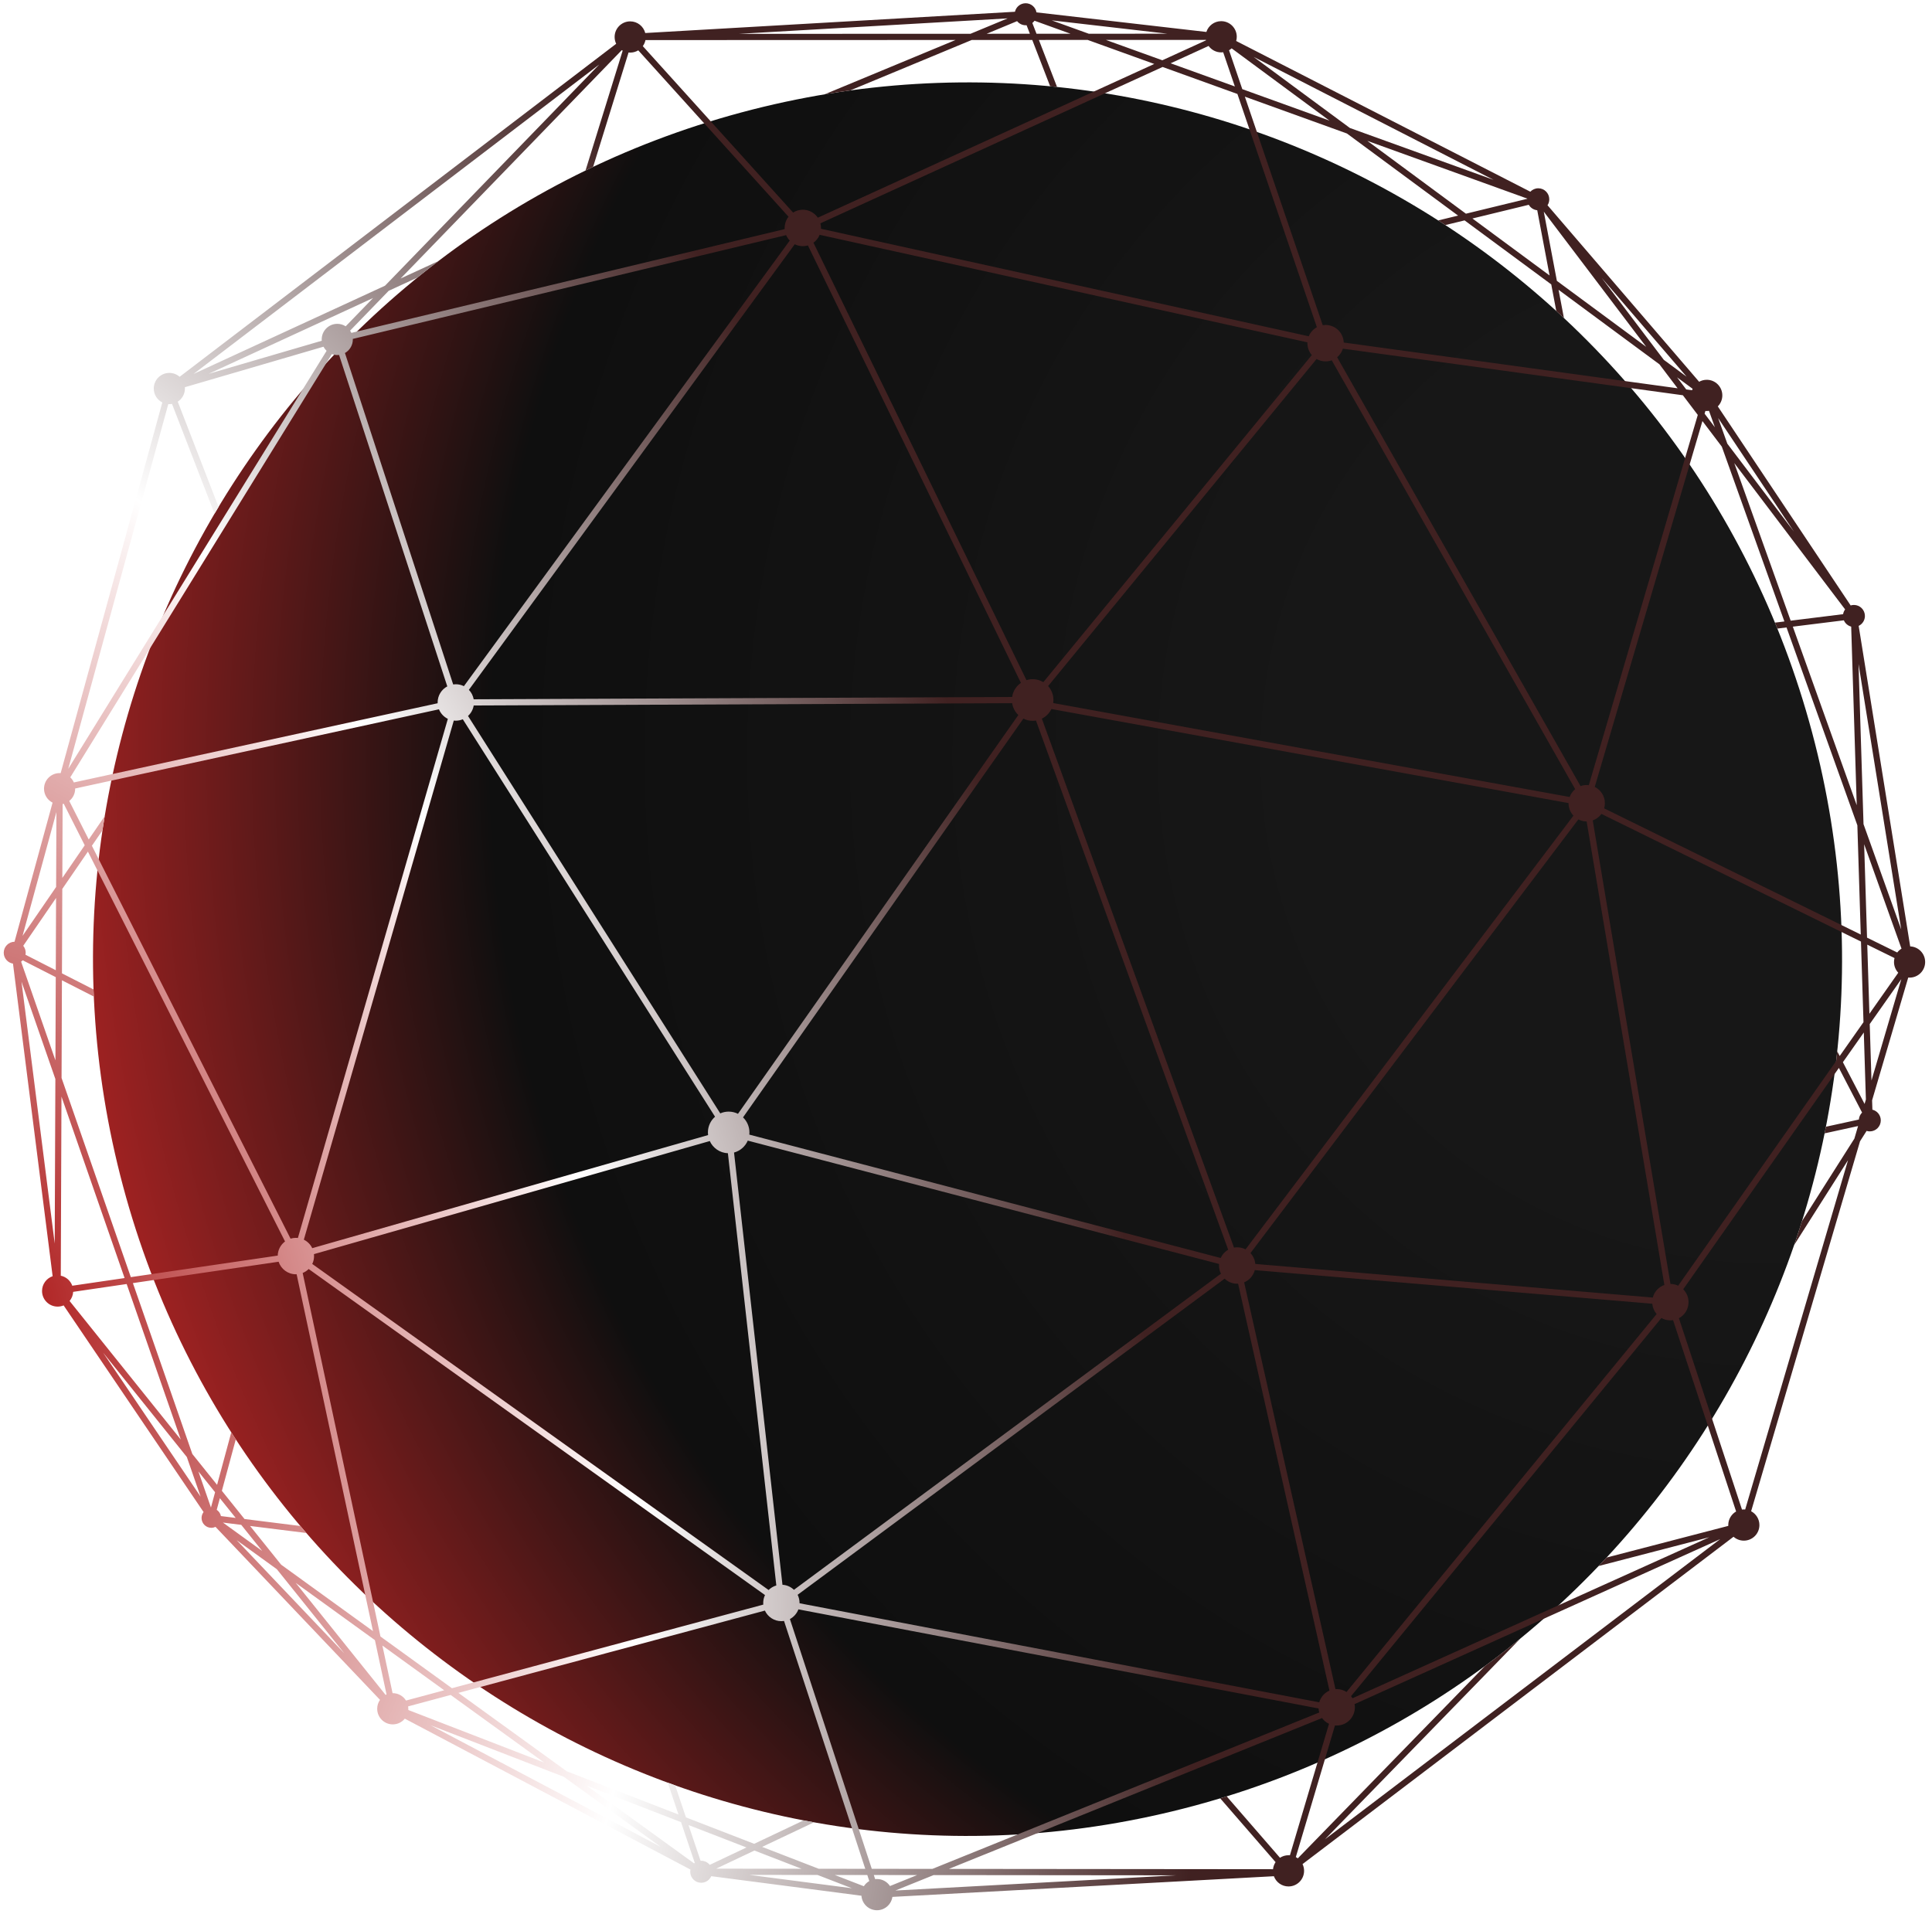
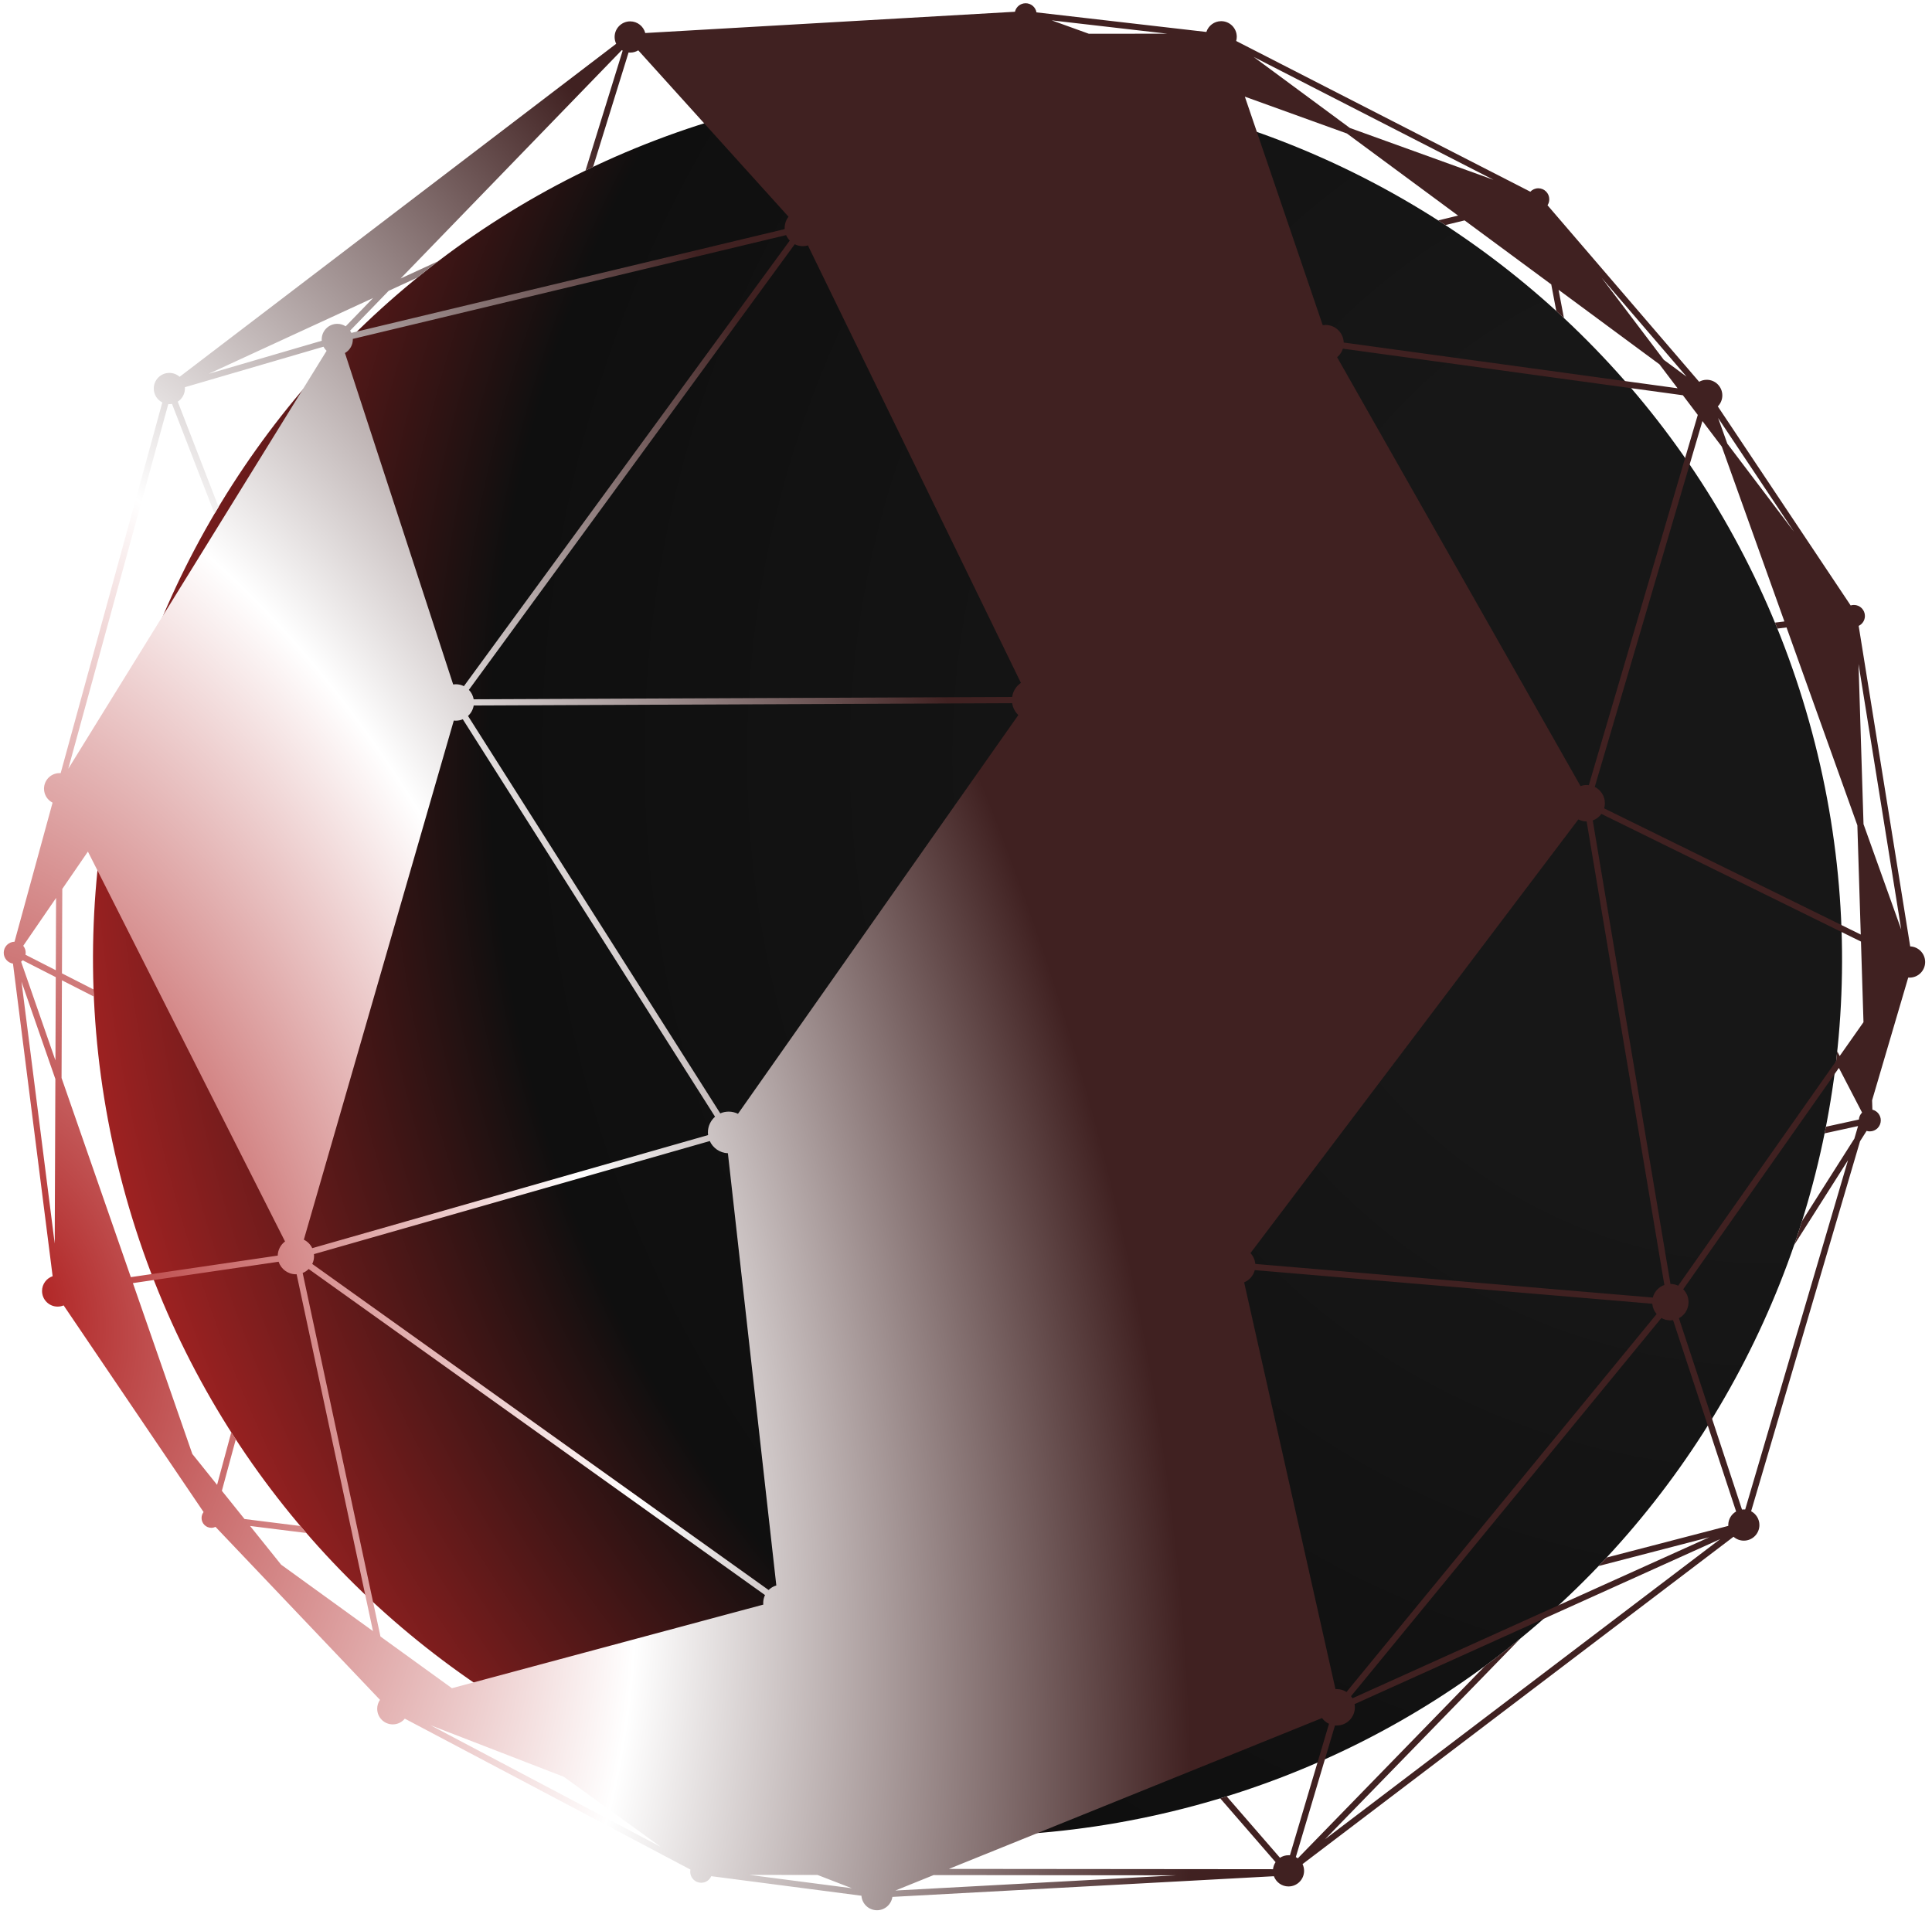
<svg xmlns="http://www.w3.org/2000/svg" width="210" height="208" viewBox="0 0 210 208" fill="none">
  <path d="M129.763 196.313C180.461 182.692 210.548 130.441 196.963 79.607C183.379 28.773 131.268 -1.394 80.57 12.227C29.872 25.848 -0.215 78.098 13.37 128.933C26.955 179.767 79.066 209.934 129.763 196.313Z" fill="url(#paint0_radial_131_1865)" />
-   <path fill-rule="evenodd" clip-rule="evenodd" d="M1.579 102.374C0.93 102.386 0.406 102.917 0.406 103.571C0.406 104.168 0.842 104.662 1.411 104.752L5.721 138.734C5.052 138.961 4.57 139.595 4.57 140.342C4.57 141.28 5.328 142.039 6.263 142.039C6.495 142.039 6.716 141.993 6.917 141.908L22.128 164.373C21.991 164.552 21.909 164.777 21.909 165.02C21.909 165.609 22.385 166.086 22.972 166.086C23.134 166.086 23.288 166.049 23.425 165.984L41.304 184.788C41.112 185.062 41 185.397 41 185.758C41 186.696 41.758 187.455 42.693 187.455C43.221 187.455 43.693 187.212 44.002 186.832L75.047 203.237C75.031 203.314 75.023 203.394 75.023 203.476C75.023 204.137 75.557 204.672 76.216 204.672C76.704 204.672 77.124 204.378 77.309 203.957L93.635 206.082C93.697 206.964 94.429 207.659 95.324 207.659C96.174 207.659 96.879 207.029 96.999 206.209L138.466 203.961C138.704 204.611 139.326 205.073 140.055 205.073C140.99 205.073 141.748 204.314 141.748 203.377C141.748 203.113 141.688 202.864 141.581 202.642L188.428 167.058C188.727 167.322 189.119 167.482 189.548 167.482C190.482 167.482 191.24 166.722 191.24 165.785C191.24 165.135 190.875 164.569 190.34 164.285L202.178 124.062L202.892 122.939C203.002 122.973 203.119 122.991 203.24 122.991C203.899 122.991 204.433 122.455 204.433 121.795C204.433 121.23 204.044 120.758 203.521 120.631L203.489 119.611L207.416 106.269C207.464 106.273 207.513 106.275 207.563 106.275C208.498 106.275 209.255 105.515 209.255 104.578C209.255 103.663 208.534 102.918 207.63 102.882L202.03 68.039C202.431 67.846 202.708 67.435 202.708 66.96C202.708 66.299 202.174 65.763 201.515 65.763C201.391 65.763 201.271 65.782 201.158 65.817L186.718 44.178C187.022 43.871 187.209 43.449 187.209 42.983C187.209 42.046 186.451 41.286 185.517 41.286C185.216 41.286 184.933 41.365 184.689 41.503L168.209 22.314C168.329 22.127 168.399 21.904 168.399 21.665C168.399 21.004 167.865 20.468 167.206 20.468C166.865 20.468 166.558 20.611 166.34 20.841L134.368 4.456C134.409 4.311 134.431 4.157 134.431 3.998C134.431 3.061 133.672 2.301 132.738 2.301C131.985 2.301 131.348 2.793 131.127 3.474L112.66 1.345C112.563 0.781 112.073 0.353 111.484 0.353C110.917 0.353 110.443 0.748 110.321 1.278L70.137 3.59C69.947 2.861 69.286 2.323 68.5 2.323C67.565 2.323 66.807 3.083 66.807 4.021C66.807 4.286 66.868 4.537 66.976 4.761L19.524 40.961C19.225 40.698 18.835 40.539 18.407 40.539C17.472 40.539 16.714 41.298 16.714 42.236C16.714 42.898 17.091 43.471 17.643 43.751L6.594 84.046C6.555 84.043 6.516 84.042 6.477 84.042C5.543 84.042 4.785 84.801 4.785 85.739C4.785 86.401 5.164 86.975 5.715 87.255L1.579 102.374ZM2.773 103.791C2.786 103.719 2.793 103.646 2.793 103.571C2.793 103.285 2.692 103.022 2.526 102.817L6.095 97.616L6.064 105.47L2.773 103.791ZM2.468 104.391L6.061 106.224L6.026 115.273L2.295 104.544C2.357 104.498 2.415 104.447 2.468 104.391ZM6.928 87.375C6.888 87.386 6.848 87.396 6.807 87.404L6.775 95.437L9.21 91.89L6.928 87.375ZM8.17 85.716C8.17 85.724 8.17 85.731 8.17 85.739C8.17 86.279 7.919 86.76 7.527 87.071L9.644 91.258L11.379 88.729C11.294 89.242 11.214 89.756 11.137 90.27L9.989 91.942L31.581 134.652C31.765 134.595 31.959 134.565 32.162 134.565C32.236 134.565 32.308 134.57 32.381 134.577L48.679 78.145C48.242 77.932 47.895 77.562 47.713 77.108L8.17 85.716ZM7.637 84.503C7.803 84.658 7.936 84.847 8.028 85.058L47.571 76.449C47.569 76.421 47.569 76.393 47.569 76.365C47.569 75.606 47.994 74.947 48.619 74.615L36.856 38.587C36.791 38.594 36.726 38.598 36.659 38.598C36.452 38.598 36.254 38.561 36.071 38.492L7.637 84.503ZM35.5 38.137L7.419 83.577L18.291 43.929C18.329 43.932 18.368 43.933 18.407 43.933C18.505 43.933 18.601 43.925 18.695 43.908L23.318 55.842C23.462 55.597 23.608 55.352 23.754 55.108L19.321 43.664C19.789 43.362 20.099 42.836 20.099 42.236C20.099 42.188 20.097 42.141 20.093 42.094L35.16 37.69C35.248 37.858 35.364 38.009 35.5 38.137ZM34.972 37.043L22.681 40.636L40.555 32.395L37.574 35.473C37.31 35.303 36.996 35.204 36.659 35.204C35.724 35.204 34.967 35.963 34.967 36.901C34.967 36.949 34.969 36.996 34.972 37.043ZM38.056 35.942L42.246 31.615L45.37 30.175C46.117 29.568 46.875 28.971 47.643 28.386L43.544 30.276L67.586 5.449C67.617 5.469 67.649 5.488 67.682 5.506L63.644 18.536C63.918 18.403 64.194 18.271 64.469 18.14L68.322 5.708C68.381 5.715 68.44 5.718 68.5 5.718C68.821 5.718 69.121 5.628 69.377 5.472L85.709 23.559C85.446 23.895 85.289 24.319 85.289 24.779C85.289 24.822 85.29 24.863 85.293 24.905L38.195 36.187C38.155 36.101 38.109 36.02 38.056 35.942ZM38.351 36.842L85.448 25.56C85.543 25.782 85.678 25.983 85.842 26.154L50.423 74.592C50.158 74.459 49.859 74.384 49.543 74.384C49.446 74.384 49.351 74.391 49.258 74.405L37.495 38.377C38.006 38.085 38.352 37.533 38.352 36.901C38.352 36.881 38.351 36.862 38.351 36.842ZM50.965 74.991L86.384 26.552C86.649 26.685 86.948 26.759 87.264 26.759C87.455 26.759 87.641 26.732 87.816 26.681L110.968 74.233C110.463 74.582 110.107 75.133 110.015 75.769L51.488 76.019C51.418 75.624 51.232 75.268 50.965 74.991ZM51.49 76.693L110.018 76.442C110.095 76.946 110.338 77.395 110.688 77.731L80.215 121.081C79.911 120.928 79.568 120.842 79.204 120.842C78.878 120.842 78.569 120.91 78.29 121.035L50.871 77.83C51.192 77.537 51.416 77.14 51.49 76.693ZM50.305 78.191L77.723 121.397C77.247 121.812 76.947 122.423 76.947 123.104C76.947 123.202 76.953 123.298 76.965 123.393L33.941 135.686C33.748 135.286 33.425 134.96 33.026 134.764L49.325 78.333C49.397 78.34 49.469 78.345 49.543 78.345C49.813 78.345 50.071 78.29 50.305 78.191ZM34.125 136.334L77.149 124.041C77.493 124.799 78.243 125.333 79.119 125.365L84.383 172.353C84.062 172.446 83.775 172.619 83.544 172.848L33.941 137.403C34.067 137.144 34.136 136.852 34.136 136.545C34.136 136.474 34.133 136.404 34.125 136.334ZM33.551 137.952L83.153 173.397C83.029 173.657 82.958 173.948 82.958 174.255C82.958 174.316 82.962 174.376 82.966 174.435L49.123 183.523L41.355 177.904L32.899 138.383C33.145 138.283 33.366 138.136 33.551 137.952ZM32.242 138.523L40.542 177.316L30.557 170.093L27.182 165.885L33.294 166.648C33.077 166.395 32.86 166.143 32.644 165.888L26.577 165.13L24.117 162.064L25.629 156.472C25.465 156.219 25.301 155.966 25.138 155.712L23.596 161.415L20.905 158.06L14.445 139.484L30.284 137.161C30.543 137.953 31.286 138.525 32.162 138.525C32.188 138.525 32.215 138.525 32.242 138.523ZM30.188 136.494L14.22 138.836L6.691 117.184L6.732 106.566L10.197 108.333C10.186 108.076 10.175 107.819 10.166 107.562L6.734 105.811L6.771 96.632L9.556 92.574L30.982 134.957C30.512 135.309 30.203 135.865 30.188 136.494ZM85.222 176.214C85.128 176.228 85.031 176.235 84.933 176.235C84.138 176.235 83.454 175.764 83.14 175.085L49.826 184.032L61.613 192.559L73.746 197.253L72.581 193.792C72.849 193.891 73.118 193.988 73.388 194.084L74.561 197.568L81.975 200.437L87.346 197.892C87.722 197.964 88.099 198.033 88.476 198.102L82.84 200.772L88.989 203.151L94.05 203.156L85.222 176.214ZM86.783 174.951C86.613 175.404 86.282 175.779 85.86 176.004L94.758 203.157L101.35 203.163L143.4 186.162C143.359 186.022 143.333 185.877 143.323 185.726L86.783 174.951ZM86.699 173.367C86.832 173.634 86.908 173.936 86.908 174.255C86.908 174.267 86.908 174.277 86.908 174.289L143.395 185.054C143.557 184.483 143.97 184.017 144.506 183.783L134.578 139.551C134.546 139.553 134.512 139.554 134.478 139.554C133.948 139.554 133.467 139.344 133.112 139.003L86.699 173.367ZM85.05 172.279C85.534 172.307 85.971 172.51 86.299 172.826L132.713 138.462C132.579 138.194 132.504 137.893 132.504 137.574C132.504 137.517 132.506 137.461 132.511 137.406L81.279 123.995C81.008 124.627 80.46 125.111 79.787 125.291L85.05 172.279ZM80.764 121.469C81.193 121.881 81.46 122.461 81.46 123.104C81.46 123.185 81.456 123.264 81.448 123.343L132.681 136.754C132.853 136.375 133.14 136.061 133.498 135.855L112.606 78.331C112.489 78.349 112.37 78.359 112.249 78.359C111.885 78.359 111.541 78.273 111.237 78.12L80.764 121.469ZM114.283 77.076C114.064 77.531 113.698 77.903 113.246 78.126L134.129 135.625C134.242 135.604 134.359 135.594 134.478 135.594C134.806 135.594 135.114 135.674 135.386 135.815L171.025 88.67C170.696 88.317 170.494 87.841 170.494 87.319C170.494 87.313 170.494 87.307 170.494 87.301L114.283 77.076ZM113.926 74.582C114.286 74.984 114.505 75.514 114.505 76.096C114.505 76.209 114.497 76.319 114.481 76.428L170.614 86.639C170.736 86.304 170.945 86.012 171.215 85.789L144.756 39.169C144.546 39.245 144.321 39.286 144.085 39.286C143.729 39.286 143.395 39.192 143.107 39.027L113.926 74.582ZM111.572 73.937C111.785 73.87 112.013 73.834 112.249 73.834C112.672 73.834 113.069 73.951 113.408 74.154L142.589 38.599C142.29 38.252 142.11 37.8 142.11 37.306C142.11 37.276 142.111 37.245 142.112 37.215L89.092 25.527C88.952 25.872 88.717 26.169 88.42 26.385L111.572 73.937ZM89.174 24.276C89.216 24.437 89.238 24.605 89.238 24.779C89.238 24.809 89.238 24.839 89.236 24.869L142.256 36.557C142.428 36.135 142.742 35.785 143.138 35.568L134.501 10.215L126.369 7.28L89.174 24.276ZM86.207 23.107C86.513 22.912 86.875 22.799 87.264 22.799C87.941 22.799 88.539 23.142 88.895 23.663L125.464 6.953L118.228 4.341L112.923 4.343L114.896 9.454C114.647 9.428 114.397 9.404 114.147 9.38L112.203 4.343L105.625 4.345L92.41 9.831C91.486 9.958 90.561 10.098 89.637 10.253L103.867 4.346L70.159 4.357C70.111 4.599 70.011 4.823 69.871 5.015L86.207 23.107ZM143.774 35.35L135.31 10.507L146.406 14.513L158.488 23.437L156.324 23.963C156.585 24.13 156.844 24.298 157.103 24.467L159.194 23.959L168.615 30.917L169.161 33.807C169.439 34.06 169.715 34.315 169.99 34.571L169.41 31.504L180.372 39.602L182.347 42.209L146.058 37.236C146.021 36.175 145.152 35.326 144.085 35.326C143.979 35.326 143.875 35.334 143.774 35.35ZM145.968 37.903L182.922 42.968L184.542 45.106L172.698 85.352C172.622 85.343 172.546 85.339 172.469 85.339C172.233 85.339 172.008 85.38 171.799 85.456L145.34 38.835C145.631 38.594 145.852 38.272 145.968 37.903ZM173.342 85.543L185.046 45.772L187.154 48.555L193.956 67.558L192.929 67.686C193.018 67.9 193.106 68.116 193.193 68.332L194.188 68.208L201.887 89.719L202.257 101.594L174.364 87.875C174.416 87.699 174.443 87.512 174.443 87.319C174.443 86.54 173.994 85.866 173.342 85.543ZM174.068 88.48L202.28 102.356L202.553 111.12L199.966 114.798L199.7 114.286C199.662 114.639 199.623 114.992 199.582 115.345L182.41 139.766C182.155 139.645 181.871 139.577 181.572 139.575L173.123 89.188C173.506 89.053 173.835 88.803 174.068 88.48ZM172.461 89.299L180.909 139.686C180.293 139.903 179.817 140.416 179.651 141.055L136.445 137.401C136.406 136.947 136.214 136.537 135.921 136.222L171.561 89.077C171.83 89.218 172.136 89.297 172.461 89.299ZM136.39 138.072L179.595 141.727C179.632 142.153 179.803 142.542 180.067 142.848L146.359 183.931C146.052 183.734 145.686 183.619 145.294 183.619C145.248 183.619 145.204 183.62 145.159 183.623L135.234 139.404C135.8 139.168 136.233 138.677 136.39 138.072ZM146.855 184.387L180.586 143.277C180.874 143.441 181.207 143.535 181.562 143.535C181.662 143.535 181.759 143.528 181.855 143.514L188.708 164.311C188.198 164.603 187.855 165.154 187.855 165.785C187.855 165.816 187.856 165.846 187.857 165.877L174.63 169.318C174.343 169.628 174.053 169.935 173.761 170.24L185.797 167.109L147.009 184.616C146.963 184.536 146.911 184.459 146.855 184.387ZM147.238 185.251L186.978 167.314L144.029 199.937L165.256 178.123C164.003 179.15 162.721 180.145 161.411 181.11L141.067 202.016C140.999 201.965 140.927 201.919 140.851 201.879L145.106 187.57C145.168 187.576 145.231 187.579 145.294 187.579C146.384 187.579 147.268 186.692 147.268 185.599C147.268 185.48 147.258 185.364 147.238 185.251ZM144.458 187.393L140.208 201.686C140.157 201.682 140.106 201.679 140.055 201.679C139.713 201.679 139.394 201.781 139.128 201.956L133.334 195.278C133.1 195.352 132.866 195.423 132.631 195.494L138.649 202.431C138.499 202.655 138.401 202.917 138.371 203.199L103.142 203.165L143.699 186.767C143.894 187.035 144.155 187.252 144.458 187.393ZM189.346 164.1L182.492 143.302C183.114 142.969 183.537 142.312 183.537 141.555C183.537 141.008 183.316 140.513 182.958 140.155L199.88 116.09L202.397 120.938L202.394 120.951C202.199 121.147 202.072 121.411 202.05 121.704L198.47 122.485C198.423 122.726 198.375 122.966 198.326 123.205L201.964 122.412L201.561 123.781L195.871 132.742C195.598 133.614 195.312 134.483 195.015 135.346L200.873 126.119L189.695 164.094C189.647 164.09 189.597 164.088 189.548 164.088C189.479 164.088 189.412 164.092 189.346 164.1ZM111.585 2.741C111.552 2.744 111.518 2.746 111.484 2.746C111.108 2.746 110.773 2.571 110.554 2.299L107.249 3.671L111.943 3.669L111.585 2.741ZM112.448 2.254C112.381 2.346 112.301 2.428 112.211 2.498L112.663 3.669L116.364 3.668L112.448 2.254ZM131.089 4.383C131.085 4.367 131.082 4.352 131.079 4.337L120.209 4.34L126.339 6.553L131.089 4.383ZM132.956 5.681C132.885 5.691 132.812 5.695 132.738 5.695C132.174 5.695 131.676 5.42 131.368 4.995L127.244 6.88L134.223 9.399L132.956 5.681ZM133.874 5.256C133.788 5.335 133.693 5.404 133.592 5.464L135.032 9.691L144.51 13.112L133.874 5.256ZM166.014 21.607C166.014 21.602 166.015 21.597 166.015 21.592L148.621 15.312L159.34 23.23L166.014 21.607ZM167.091 22.855C166.698 22.818 166.36 22.589 166.172 22.262L160.046 23.752L168.431 29.945L167.091 22.855ZM183.918 42.424C183.937 42.371 183.958 42.318 183.982 42.267L182.287 41.016L183.289 42.338L183.918 42.424ZM185.761 44.663C185.681 44.674 185.6 44.68 185.517 44.68C185.467 44.68 185.418 44.678 185.37 44.674L185.282 44.97L186.399 46.444L185.761 44.663ZM200.337 66.766C200.369 66.574 200.445 66.397 200.556 66.248L188.508 50.342L194.639 67.473L200.337 66.766ZM201.216 68.118C200.857 68.025 200.564 67.769 200.419 67.434L194.872 68.123L201.82 87.535L201.216 68.118ZM206.221 103.544C206.348 103.378 206.506 103.235 206.686 103.126L202.624 91.776L202.939 101.93L206.221 103.544ZM206.333 105.744C206.046 105.439 205.87 105.03 205.87 104.578C205.87 104.43 205.889 104.286 205.925 104.149L202.963 102.692L203.196 110.204L206.333 105.744ZM95.125 204.276C95.19 204.268 95.257 204.265 95.324 204.265C95.914 204.265 96.435 204.568 96.737 205.028L99.688 203.835L94.979 203.83L95.125 204.276ZM93.896 205.049C94.044 204.817 94.247 204.623 94.487 204.487L94.271 203.83L90.734 203.826L93.896 205.049ZM76.148 202.281C76.171 202.28 76.193 202.279 76.216 202.279C76.592 202.279 76.927 202.453 77.145 202.725L81.136 200.835L74.84 198.398L76.148 202.281ZM75.444 202.563C75.466 202.544 75.49 202.525 75.515 202.507L74.025 198.083L63.759 194.11L75.444 202.563ZM44.365 185.498C44.378 185.583 44.385 185.67 44.385 185.758C44.385 185.803 44.383 185.847 44.38 185.891L59.145 191.603L48.989 184.257L44.365 185.498ZM42.672 184.062C42.679 184.061 42.685 184.061 42.693 184.061C43.3 184.061 43.832 184.382 44.131 184.864L48.285 183.748L41.565 178.887L42.672 184.062ZM41.914 184.251C41.947 184.234 41.981 184.217 42.015 184.202L40.753 178.299L32.144 172.072L41.914 184.251ZM23.558 164.131C23.789 164.285 23.957 164.528 24.014 164.81L25.619 165.011L23.899 162.868L23.558 164.131ZM7.953 140.436C7.933 140.812 7.79 141.156 7.564 141.427L19.649 156.493L13.768 139.583L7.953 140.436ZM6.606 138.68C7.187 138.8 7.66 139.219 7.857 139.769L13.543 138.935L6.682 119.207L6.606 138.68ZM11.203 147.039L21.807 162.7L20.309 158.391L11.203 147.039ZM2.337 106.713L6.018 117.297L5.947 135.183L2.337 106.713ZM2.45 101.739L6.1 96.422L6.132 88.278L2.45 101.739ZM87.118 203.149L82.002 201.169L77.843 203.14L87.118 203.149ZM101.48 203.837L127.843 203.863L97.324 205.517L101.48 203.837ZM81.45 203.817L88.864 203.824L92.594 205.267L81.45 203.817ZM61.29 193.156L71.811 200.766L46.799 187.549L61.29 193.156ZM37.434 179.741L30.091 170.586L25.729 167.43L37.434 179.741ZM24.231 165.516L28.503 168.607L26.223 165.765L24.231 165.516ZM22.93 163.881L23.379 162.219L21.565 159.957L22.93 163.881ZM200.315 115.471L202.672 120.007L202.814 119.523L202.588 112.239L200.315 115.471ZM203.231 111.324L203.422 117.458L206.664 106.441L203.231 111.324ZM169.226 30.532L178.934 37.702L167.803 23.008L169.226 30.532ZM80.29 3.68L105.492 3.672L109.522 1.999L80.29 3.68ZM118.345 3.667L114.321 2.215L126.894 3.664L118.345 3.667ZM162.346 19.551L146.725 13.912L136.26 6.183L162.346 19.551ZM180.849 39.117L174.093 30.198L183.322 40.944L180.849 39.117ZM194.997 57.796L187.752 48.23L186.754 45.443L194.997 57.796ZM202.556 89.592L202.014 72.176L206.654 101.044L202.556 89.592ZM65.139 7.009L21.037 40.652L41.852 31.056L65.139 7.009Z" fill="url(#paint1_radial_131_1865)" />
+   <path fillRule="evenodd" clip-rule="evenodd" d="M1.579 102.374C0.93 102.386 0.406 102.917 0.406 103.571C0.406 104.168 0.842 104.662 1.411 104.752L5.721 138.734C5.052 138.961 4.57 139.595 4.57 140.342C4.57 141.28 5.328 142.039 6.263 142.039C6.495 142.039 6.716 141.993 6.917 141.908L22.128 164.373C21.991 164.552 21.909 164.777 21.909 165.02C21.909 165.609 22.385 166.086 22.972 166.086C23.134 166.086 23.288 166.049 23.425 165.984L41.304 184.788C41.112 185.062 41 185.397 41 185.758C41 186.696 41.758 187.455 42.693 187.455C43.221 187.455 43.693 187.212 44.002 186.832L75.047 203.237C75.031 203.314 75.023 203.394 75.023 203.476C75.023 204.137 75.557 204.672 76.216 204.672C76.704 204.672 77.124 204.378 77.309 203.957L93.635 206.082C93.697 206.964 94.429 207.659 95.324 207.659C96.174 207.659 96.879 207.029 96.999 206.209L138.466 203.961C138.704 204.611 139.326 205.073 140.055 205.073C140.99 205.073 141.748 204.314 141.748 203.377C141.748 203.113 141.688 202.864 141.581 202.642L188.428 167.058C188.727 167.322 189.119 167.482 189.548 167.482C190.482 167.482 191.24 166.722 191.24 165.785C191.24 165.135 190.875 164.569 190.34 164.285L202.178 124.062L202.892 122.939C203.002 122.973 203.119 122.991 203.24 122.991C203.899 122.991 204.433 122.455 204.433 121.795C204.433 121.23 204.044 120.758 203.521 120.631L203.489 119.611L207.416 106.269C207.464 106.273 207.513 106.275 207.563 106.275C208.498 106.275 209.255 105.515 209.255 104.578C209.255 103.663 208.534 102.918 207.63 102.882L202.03 68.039C202.431 67.846 202.708 67.435 202.708 66.96C202.708 66.299 202.174 65.763 201.515 65.763C201.391 65.763 201.271 65.782 201.158 65.817L186.718 44.178C187.022 43.871 187.209 43.449 187.209 42.983C187.209 42.046 186.451 41.286 185.517 41.286C185.216 41.286 184.933 41.365 184.689 41.503L168.209 22.314C168.329 22.127 168.399 21.904 168.399 21.665C168.399 21.004 167.865 20.468 167.206 20.468C166.865 20.468 166.558 20.611 166.34 20.841L134.368 4.456C134.409 4.311 134.431 4.157 134.431 3.998C134.431 3.061 133.672 2.301 132.738 2.301C131.985 2.301 131.348 2.793 131.127 3.474L112.66 1.345C112.563 0.781 112.073 0.353 111.484 0.353C110.917 0.353 110.443 0.748 110.321 1.278L70.137 3.59C69.947 2.861 69.286 2.323 68.5 2.323C67.565 2.323 66.807 3.083 66.807 4.021C66.807 4.286 66.868 4.537 66.976 4.761L19.524 40.961C19.225 40.698 18.835 40.539 18.407 40.539C17.472 40.539 16.714 41.298 16.714 42.236C16.714 42.898 17.091 43.471 17.643 43.751L6.594 84.046C6.555 84.043 6.516 84.042 6.477 84.042C5.543 84.042 4.785 84.801 4.785 85.739C4.785 86.401 5.164 86.975 5.715 87.255L1.579 102.374ZM2.773 103.791C2.786 103.719 2.793 103.646 2.793 103.571C2.793 103.285 2.692 103.022 2.526 102.817L6.095 97.616L6.064 105.47L2.773 103.791ZM2.468 104.391L6.061 106.224L6.026 115.273L2.295 104.544C2.357 104.498 2.415 104.447 2.468 104.391ZM6.928 87.375C6.888 87.386 6.848 87.396 6.807 87.404L6.775 95.437L9.21 91.89L6.928 87.375ZM8.17 85.716C8.17 85.724 8.17 85.731 8.17 85.739C8.17 86.279 7.919 86.76 7.527 87.071L9.644 91.258L11.379 88.729C11.294 89.242 11.214 89.756 11.137 90.27L9.989 91.942L31.581 134.652C31.765 134.595 31.959 134.565 32.162 134.565C32.236 134.565 32.308 134.57 32.381 134.577L48.679 78.145C48.242 77.932 47.895 77.562 47.713 77.108L8.17 85.716ZM7.637 84.503C7.803 84.658 7.936 84.847 8.028 85.058L47.571 76.449C47.569 76.421 47.569 76.393 47.569 76.365C47.569 75.606 47.994 74.947 48.619 74.615L36.856 38.587C36.791 38.594 36.726 38.598 36.659 38.598C36.452 38.598 36.254 38.561 36.071 38.492L7.637 84.503ZM35.5 38.137L7.419 83.577L18.291 43.929C18.329 43.932 18.368 43.933 18.407 43.933C18.505 43.933 18.601 43.925 18.695 43.908L23.318 55.842C23.462 55.597 23.608 55.352 23.754 55.108L19.321 43.664C19.789 43.362 20.099 42.836 20.099 42.236C20.099 42.188 20.097 42.141 20.093 42.094L35.16 37.69C35.248 37.858 35.364 38.009 35.5 38.137ZM34.972 37.043L22.681 40.636L40.555 32.395L37.574 35.473C37.31 35.303 36.996 35.204 36.659 35.204C35.724 35.204 34.967 35.963 34.967 36.901C34.967 36.949 34.969 36.996 34.972 37.043ZM38.056 35.942L42.246 31.615L45.37 30.175C46.117 29.568 46.875 28.971 47.643 28.386L43.544 30.276L67.586 5.449C67.617 5.469 67.649 5.488 67.682 5.506L63.644 18.536C63.918 18.403 64.194 18.271 64.469 18.14L68.322 5.708C68.381 5.715 68.44 5.718 68.5 5.718C68.821 5.718 69.121 5.628 69.377 5.472L85.709 23.559C85.446 23.895 85.289 24.319 85.289 24.779C85.289 24.822 85.29 24.863 85.293 24.905L38.195 36.187C38.155 36.101 38.109 36.02 38.056 35.942ZM38.351 36.842L85.448 25.56C85.543 25.782 85.678 25.983 85.842 26.154L50.423 74.592C50.158 74.459 49.859 74.384 49.543 74.384C49.446 74.384 49.351 74.391 49.258 74.405L37.495 38.377C38.006 38.085 38.352 37.533 38.352 36.901C38.352 36.881 38.351 36.862 38.351 36.842ZM50.965 74.991L86.384 26.552C86.649 26.685 86.948 26.759 87.264 26.759C87.455 26.759 87.641 26.732 87.816 26.681L110.968 74.233C110.463 74.582 110.107 75.133 110.015 75.769L51.488 76.019C51.418 75.624 51.232 75.268 50.965 74.991ZM51.49 76.693L110.018 76.442C110.095 76.946 110.338 77.395 110.688 77.731L80.215 121.081C79.911 120.928 79.568 120.842 79.204 120.842C78.878 120.842 78.569 120.91 78.29 121.035L50.871 77.83C51.192 77.537 51.416 77.14 51.49 76.693ZM50.305 78.191L77.723 121.397C77.247 121.812 76.947 122.423 76.947 123.104C76.947 123.202 76.953 123.298 76.965 123.393L33.941 135.686C33.748 135.286 33.425 134.96 33.026 134.764L49.325 78.333C49.397 78.34 49.469 78.345 49.543 78.345C49.813 78.345 50.071 78.29 50.305 78.191ZM34.125 136.334L77.149 124.041C77.493 124.799 78.243 125.333 79.119 125.365L84.383 172.353C84.062 172.446 83.775 172.619 83.544 172.848L33.941 137.403C34.067 137.144 34.136 136.852 34.136 136.545C34.136 136.474 34.133 136.404 34.125 136.334ZM33.551 137.952L83.153 173.397C83.029 173.657 82.958 173.948 82.958 174.255C82.958 174.316 82.962 174.376 82.966 174.435L49.123 183.523L41.355 177.904L32.899 138.383C33.145 138.283 33.366 138.136 33.551 137.952ZM32.242 138.523L40.542 177.316L30.557 170.093L27.182 165.885L33.294 166.648C33.077 166.395 32.86 166.143 32.644 165.888L26.577 165.13L24.117 162.064L25.629 156.472C25.465 156.219 25.301 155.966 25.138 155.712L23.596 161.415L20.905 158.06L14.445 139.484L30.284 137.161C30.543 137.953 31.286 138.525 32.162 138.525C32.188 138.525 32.215 138.525 32.242 138.523ZM30.188 136.494L14.22 138.836L6.691 117.184L6.732 106.566L10.197 108.333C10.186 108.076 10.175 107.819 10.166 107.562L6.734 105.811L6.771 96.632L9.556 92.574L30.982 134.957C30.512 135.309 30.203 135.865 30.188 136.494ZM85.222 176.214C85.128 176.228 85.031 176.235 84.933 176.235C84.138 176.235 83.454 175.764 83.14 175.085L49.826 184.032L61.613 192.559L73.746 197.253L72.581 193.792C72.849 193.891 73.118 193.988 73.388 194.084L74.561 197.568L81.975 200.437L87.346 197.892C87.722 197.964 88.099 198.033 88.476 198.102L82.84 200.772L88.989 203.151L94.05 203.156L85.222 176.214ZM86.783 174.951C86.613 175.404 86.282 175.779 85.86 176.004L94.758 203.157L101.35 203.163L143.4 186.162C143.359 186.022 143.333 185.877 143.323 185.726L86.783 174.951ZM86.699 173.367C86.832 173.634 86.908 173.936 86.908 174.255C86.908 174.267 86.908 174.277 86.908 174.289L143.395 185.054C143.557 184.483 143.97 184.017 144.506 183.783L134.578 139.551C134.546 139.553 134.512 139.554 134.478 139.554C133.948 139.554 133.467 139.344 133.112 139.003L86.699 173.367ZM85.05 172.279C85.534 172.307 85.971 172.51 86.299 172.826L132.713 138.462C132.579 138.194 132.504 137.893 132.504 137.574C132.504 137.517 132.506 137.461 132.511 137.406L81.279 123.995C81.008 124.627 80.46 125.111 79.787 125.291L85.05 172.279ZM80.764 121.469C81.193 121.881 81.46 122.461 81.46 123.104C81.46 123.185 81.456 123.264 81.448 123.343L132.681 136.754C132.853 136.375 133.14 136.061 133.498 135.855L112.606 78.331C112.489 78.349 112.37 78.359 112.249 78.359C111.885 78.359 111.541 78.273 111.237 78.12L80.764 121.469ZM114.283 77.076C114.064 77.531 113.698 77.903 113.246 78.126L134.129 135.625C134.242 135.604 134.359 135.594 134.478 135.594C134.806 135.594 135.114 135.674 135.386 135.815L171.025 88.67C170.696 88.317 170.494 87.841 170.494 87.319C170.494 87.313 170.494 87.307 170.494 87.301L114.283 77.076ZM113.926 74.582C114.286 74.984 114.505 75.514 114.505 76.096C114.505 76.209 114.497 76.319 114.481 76.428L170.614 86.639C170.736 86.304 170.945 86.012 171.215 85.789L144.756 39.169C144.546 39.245 144.321 39.286 144.085 39.286C143.729 39.286 143.395 39.192 143.107 39.027L113.926 74.582ZM111.572 73.937C111.785 73.87 112.013 73.834 112.249 73.834C112.672 73.834 113.069 73.951 113.408 74.154L142.589 38.599C142.29 38.252 142.11 37.8 142.11 37.306C142.11 37.276 142.111 37.245 142.112 37.215L89.092 25.527C88.952 25.872 88.717 26.169 88.42 26.385L111.572 73.937ZM89.174 24.276C89.216 24.437 89.238 24.605 89.238 24.779C89.238 24.809 89.238 24.839 89.236 24.869L142.256 36.557C142.428 36.135 142.742 35.785 143.138 35.568L134.501 10.215L126.369 7.28L89.174 24.276ZM86.207 23.107C86.513 22.912 86.875 22.799 87.264 22.799C87.941 22.799 88.539 23.142 88.895 23.663L125.464 6.953L118.228 4.341L112.923 4.343L114.896 9.454C114.647 9.428 114.397 9.404 114.147 9.38L112.203 4.343L105.625 4.345L92.41 9.831C91.486 9.958 90.561 10.098 89.637 10.253L103.867 4.346L70.159 4.357C70.111 4.599 70.011 4.823 69.871 5.015L86.207 23.107ZM143.774 35.35L135.31 10.507L146.406 14.513L158.488 23.437L156.324 23.963C156.585 24.13 156.844 24.298 157.103 24.467L159.194 23.959L168.615 30.917L169.161 33.807C169.439 34.06 169.715 34.315 169.99 34.571L169.41 31.504L180.372 39.602L182.347 42.209L146.058 37.236C146.021 36.175 145.152 35.326 144.085 35.326C143.979 35.326 143.875 35.334 143.774 35.35ZM145.968 37.903L182.922 42.968L184.542 45.106L172.698 85.352C172.622 85.343 172.546 85.339 172.469 85.339C172.233 85.339 172.008 85.38 171.799 85.456L145.34 38.835C145.631 38.594 145.852 38.272 145.968 37.903ZM173.342 85.543L185.046 45.772L187.154 48.555L193.956 67.558L192.929 67.686C193.018 67.9 193.106 68.116 193.193 68.332L194.188 68.208L201.887 89.719L202.257 101.594L174.364 87.875C174.416 87.699 174.443 87.512 174.443 87.319C174.443 86.54 173.994 85.866 173.342 85.543ZM174.068 88.48L202.28 102.356L202.553 111.12L199.966 114.798L199.7 114.286C199.662 114.639 199.623 114.992 199.582 115.345L182.41 139.766C182.155 139.645 181.871 139.577 181.572 139.575L173.123 89.188C173.506 89.053 173.835 88.803 174.068 88.48ZM172.461 89.299L180.909 139.686C180.293 139.903 179.817 140.416 179.651 141.055L136.445 137.401C136.406 136.947 136.214 136.537 135.921 136.222L171.561 89.077C171.83 89.218 172.136 89.297 172.461 89.299ZM136.39 138.072L179.595 141.727C179.632 142.153 179.803 142.542 180.067 142.848L146.359 183.931C146.052 183.734 145.686 183.619 145.294 183.619C145.248 183.619 145.204 183.62 145.159 183.623L135.234 139.404C135.8 139.168 136.233 138.677 136.39 138.072ZM146.855 184.387L180.586 143.277C180.874 143.441 181.207 143.535 181.562 143.535C181.662 143.535 181.759 143.528 181.855 143.514L188.708 164.311C188.198 164.603 187.855 165.154 187.855 165.785C187.855 165.816 187.856 165.846 187.857 165.877L174.63 169.318C174.343 169.628 174.053 169.935 173.761 170.24L185.797 167.109L147.009 184.616C146.963 184.536 146.911 184.459 146.855 184.387ZM147.238 185.251L186.978 167.314L144.029 199.937L165.256 178.123C164.003 179.15 162.721 180.145 161.411 181.11L141.067 202.016C140.999 201.965 140.927 201.919 140.851 201.879L145.106 187.57C145.168 187.576 145.231 187.579 145.294 187.579C146.384 187.579 147.268 186.692 147.268 185.599C147.268 185.48 147.258 185.364 147.238 185.251ZM144.458 187.393L140.208 201.686C140.157 201.682 140.106 201.679 140.055 201.679C139.713 201.679 139.394 201.781 139.128 201.956L133.334 195.278C133.1 195.352 132.866 195.423 132.631 195.494L138.649 202.431C138.499 202.655 138.401 202.917 138.371 203.199L103.142 203.165L143.699 186.767C143.894 187.035 144.155 187.252 144.458 187.393ZM189.346 164.1L182.492 143.302C183.114 142.969 183.537 142.312 183.537 141.555C183.537 141.008 183.316 140.513 182.958 140.155L199.88 116.09L202.397 120.938L202.394 120.951C202.199 121.147 202.072 121.411 202.05 121.704L198.47 122.485C198.423 122.726 198.375 122.966 198.326 123.205L201.964 122.412L201.561 123.781L195.871 132.742C195.598 133.614 195.312 134.483 195.015 135.346L200.873 126.119L189.695 164.094C189.647 164.09 189.597 164.088 189.548 164.088C189.479 164.088 189.412 164.092 189.346 164.1ZM111.585 2.741C111.552 2.744 111.518 2.746 111.484 2.746C111.108 2.746 110.773 2.571 110.554 2.299L107.249 3.671L111.943 3.669L111.585 2.741ZM112.448 2.254C112.381 2.346 112.301 2.428 112.211 2.498L112.663 3.669L116.364 3.668L112.448 2.254ZM131.089 4.383C131.085 4.367 131.082 4.352 131.079 4.337L120.209 4.34L126.339 6.553L131.089 4.383ZM132.956 5.681C132.885 5.691 132.812 5.695 132.738 5.695C132.174 5.695 131.676 5.42 131.368 4.995L127.244 6.88L134.223 9.399L132.956 5.681ZM133.874 5.256C133.788 5.335 133.693 5.404 133.592 5.464L135.032 9.691L144.51 13.112L133.874 5.256ZM166.014 21.607C166.014 21.602 166.015 21.597 166.015 21.592L148.621 15.312L159.34 23.23L166.014 21.607ZM167.091 22.855C166.698 22.818 166.36 22.589 166.172 22.262L160.046 23.752L168.431 29.945L167.091 22.855ZM183.918 42.424C183.937 42.371 183.958 42.318 183.982 42.267L182.287 41.016L183.289 42.338L183.918 42.424ZM185.761 44.663C185.681 44.674 185.6 44.68 185.517 44.68C185.467 44.68 185.418 44.678 185.37 44.674L185.282 44.97L186.399 46.444L185.761 44.663ZM200.337 66.766C200.369 66.574 200.445 66.397 200.556 66.248L188.508 50.342L194.639 67.473L200.337 66.766ZM201.216 68.118C200.857 68.025 200.564 67.769 200.419 67.434L194.872 68.123L201.82 87.535L201.216 68.118ZM206.221 103.544C206.348 103.378 206.506 103.235 206.686 103.126L202.624 91.776L202.939 101.93L206.221 103.544ZM206.333 105.744C206.046 105.439 205.87 105.03 205.87 104.578C205.87 104.43 205.889 104.286 205.925 104.149L202.963 102.692L203.196 110.204L206.333 105.744ZM95.125 204.276C95.19 204.268 95.257 204.265 95.324 204.265C95.914 204.265 96.435 204.568 96.737 205.028L99.688 203.835L94.979 203.83L95.125 204.276ZM93.896 205.049C94.044 204.817 94.247 204.623 94.487 204.487L94.271 203.83L90.734 203.826L93.896 205.049ZM76.148 202.281C76.171 202.28 76.193 202.279 76.216 202.279C76.592 202.279 76.927 202.453 77.145 202.725L81.136 200.835L74.84 198.398L76.148 202.281ZM75.444 202.563C75.466 202.544 75.49 202.525 75.515 202.507L74.025 198.083L63.759 194.11L75.444 202.563ZM44.365 185.498C44.378 185.583 44.385 185.67 44.385 185.758C44.385 185.803 44.383 185.847 44.38 185.891L59.145 191.603L48.989 184.257L44.365 185.498ZM42.672 184.062C42.679 184.061 42.685 184.061 42.693 184.061C43.3 184.061 43.832 184.382 44.131 184.864L48.285 183.748L41.565 178.887L42.672 184.062ZM41.914 184.251C41.947 184.234 41.981 184.217 42.015 184.202L40.753 178.299L32.144 172.072L41.914 184.251ZM23.558 164.131C23.789 164.285 23.957 164.528 24.014 164.81L25.619 165.011L23.899 162.868L23.558 164.131ZM7.953 140.436C7.933 140.812 7.79 141.156 7.564 141.427L19.649 156.493L13.768 139.583L7.953 140.436ZM6.606 138.68C7.187 138.8 7.66 139.219 7.857 139.769L13.543 138.935L6.682 119.207L6.606 138.68ZM11.203 147.039L21.807 162.7L20.309 158.391L11.203 147.039ZM2.337 106.713L6.018 117.297L5.947 135.183L2.337 106.713ZM2.45 101.739L6.1 96.422L6.132 88.278L2.45 101.739ZM87.118 203.149L82.002 201.169L77.843 203.14L87.118 203.149ZM101.48 203.837L127.843 203.863L97.324 205.517L101.48 203.837ZM81.45 203.817L88.864 203.824L92.594 205.267L81.45 203.817ZM61.29 193.156L71.811 200.766L46.799 187.549L61.29 193.156ZM37.434 179.741L30.091 170.586L25.729 167.43L37.434 179.741ZM24.231 165.516L28.503 168.607L26.223 165.765L24.231 165.516ZM22.93 163.881L23.379 162.219L21.565 159.957L22.93 163.881ZM200.315 115.471L202.672 120.007L202.814 119.523L202.588 112.239L200.315 115.471ZM203.231 111.324L203.422 117.458L206.664 106.441L203.231 111.324ZM169.226 30.532L178.934 37.702L167.803 23.008L169.226 30.532ZM80.29 3.68L105.492 3.672L109.522 1.999L80.29 3.68ZM118.345 3.667L114.321 2.215L126.894 3.664L118.345 3.667ZM162.346 19.551L146.725 13.912L136.26 6.183L162.346 19.551ZM180.849 39.117L174.093 30.198L183.322 40.944L180.849 39.117ZM194.997 57.796L187.752 48.23L186.754 45.443L194.997 57.796ZM202.556 89.592L202.014 72.176L206.654 101.044L202.556 89.592ZM65.139 7.009L21.037 40.652L41.852 31.056L65.139 7.009Z" fill="url(#paint1_radial_131_1865)" />
  <defs>
    <radialGradient id="paint0_radial_131_1865" cx="0" cy="0" r="1" gradientUnits="userSpaceOnUse" gradientTransform="translate(192.949 82.885) rotate(166.521) scale(191.987 192.447)">
      <stop offset="0.26" stop-color="#171717" />
      <stop offset="0.728" stop-color="#0F0F0F" />
      <stop offset="1" stop-color="#B02424" />
    </radialGradient>
    <radialGradient id="paint1_radial_131_1865" cx="0" cy="0" r="1" gradientUnits="userSpaceOnUse" gradientTransform="translate(4.6789 140.557) rotate(-18.5503) scale(114.912 192.812)">
      <stop stop-color="#B02424" />
      <stop offset="0.521" stop-color="white" />
      <stop offset="1" stop-color="#402121" />
    </radialGradient>
  </defs>
</svg>
